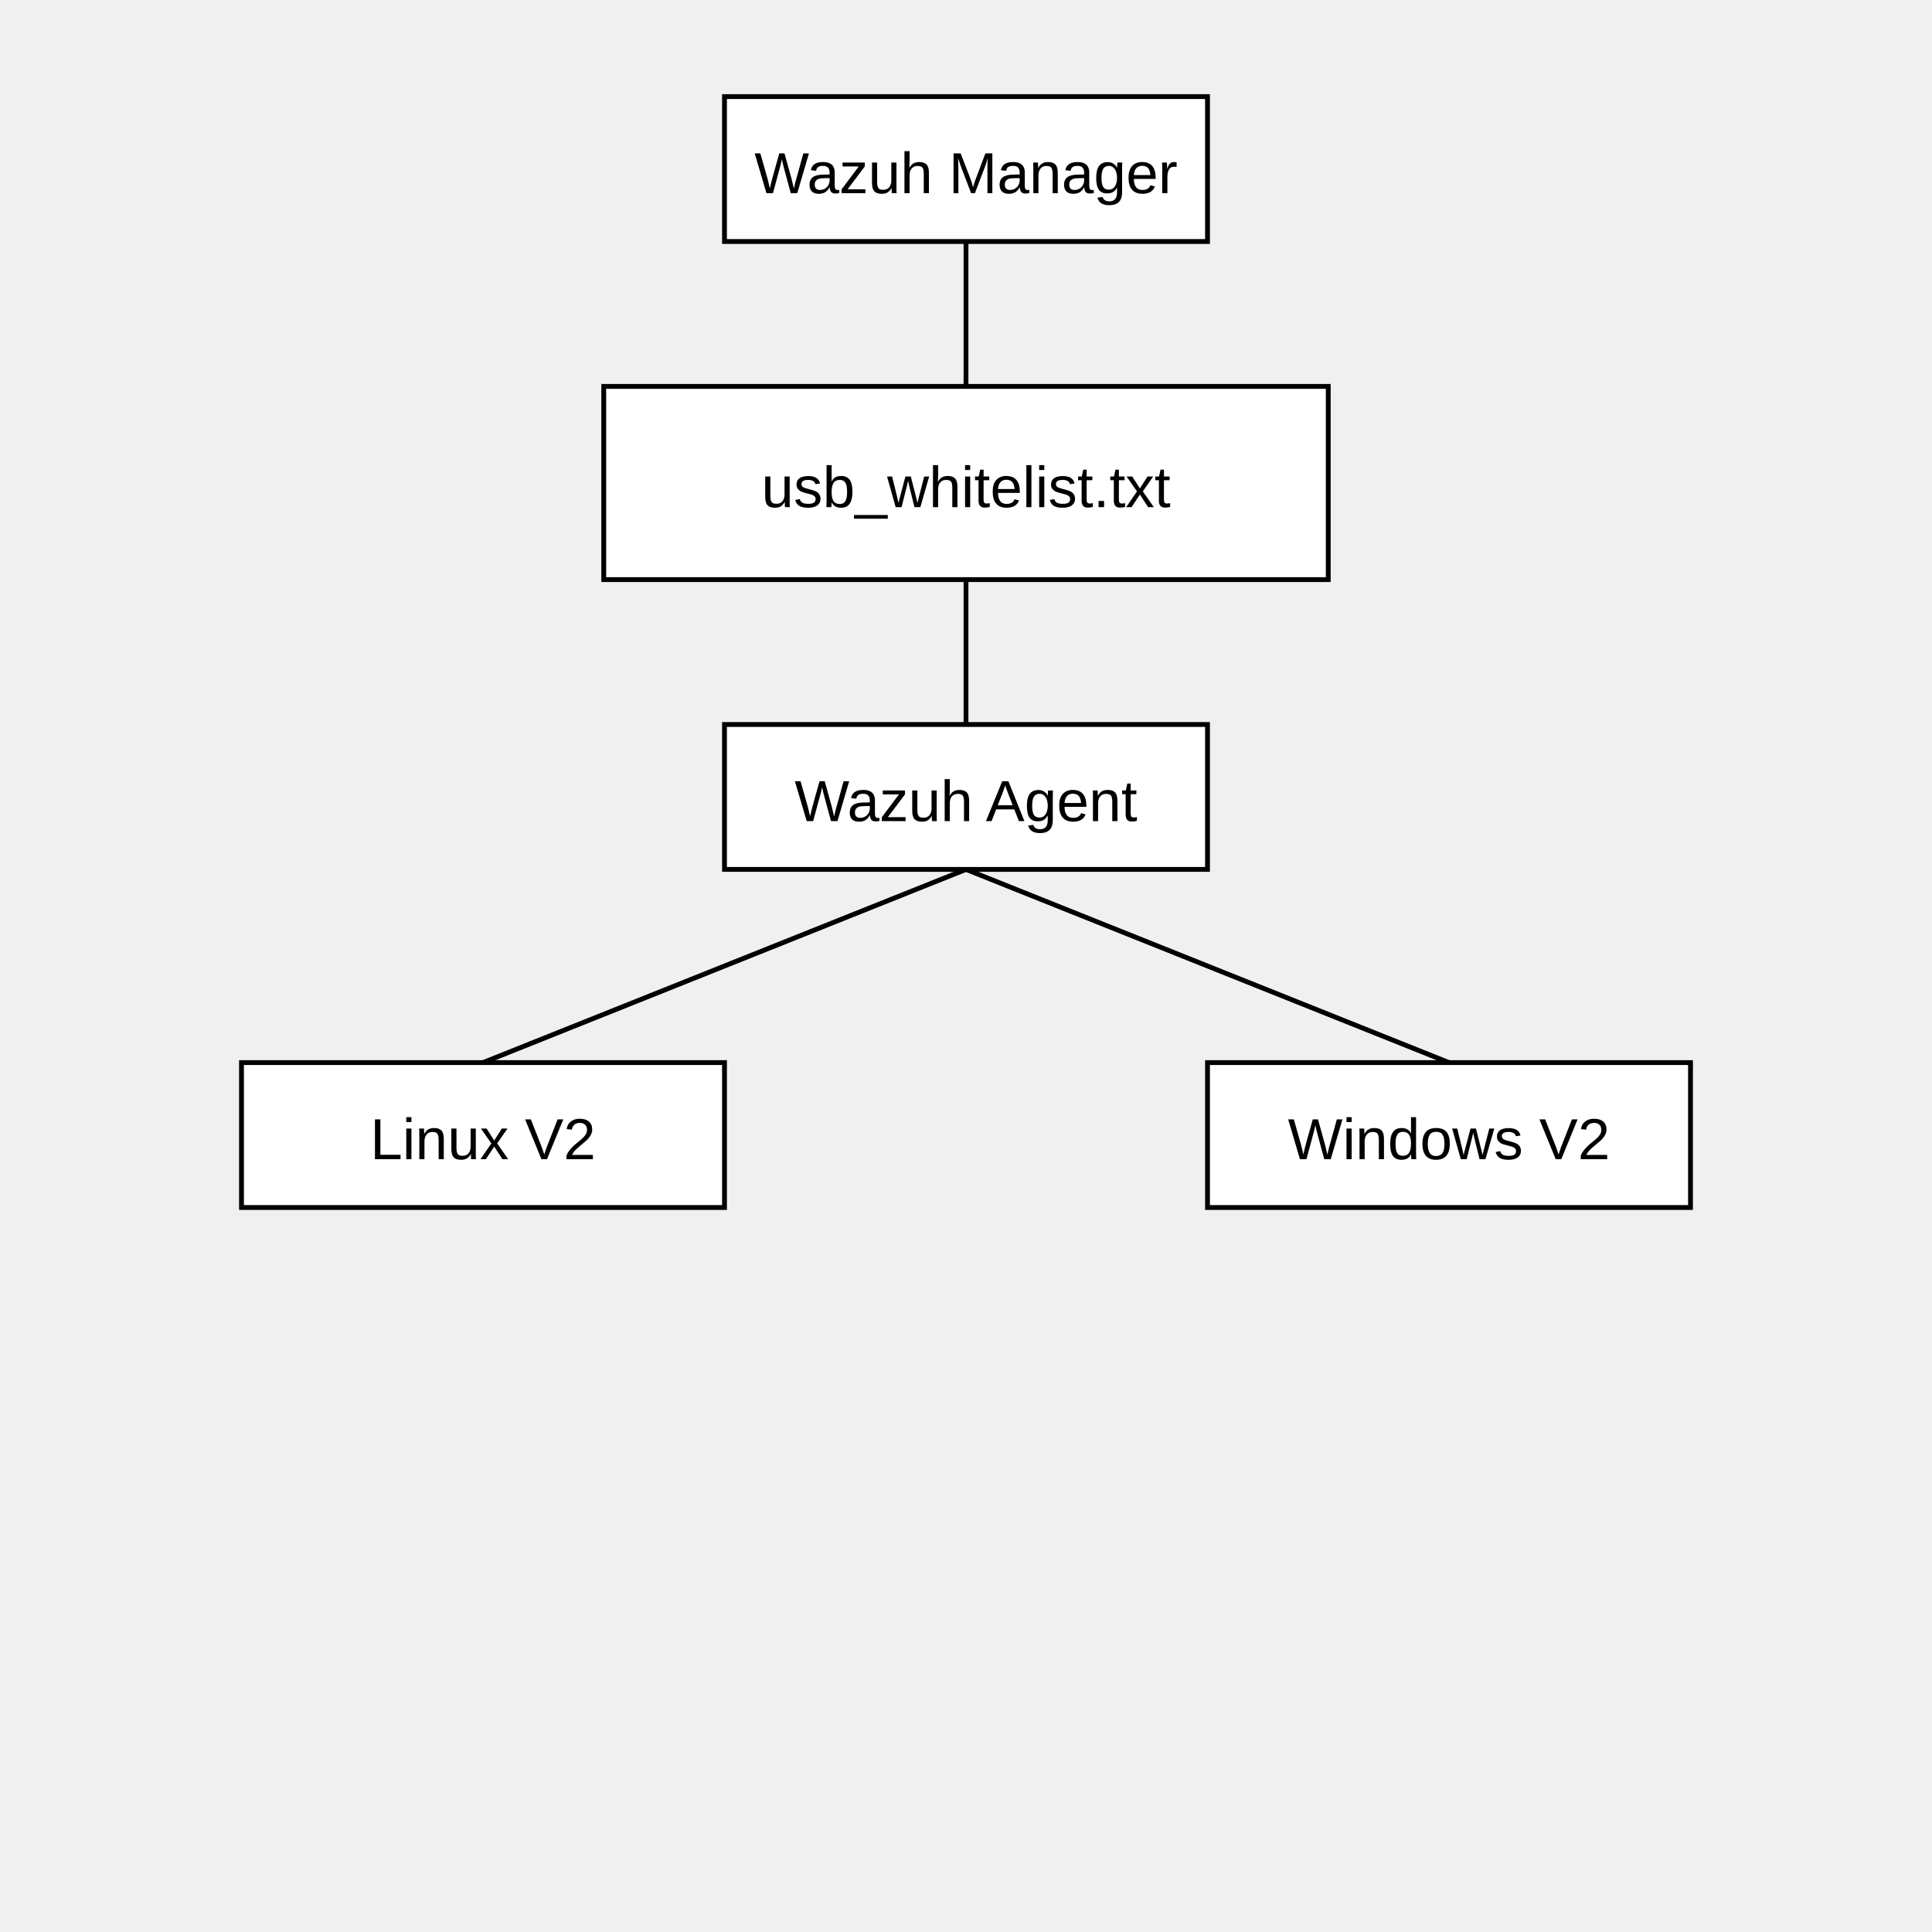
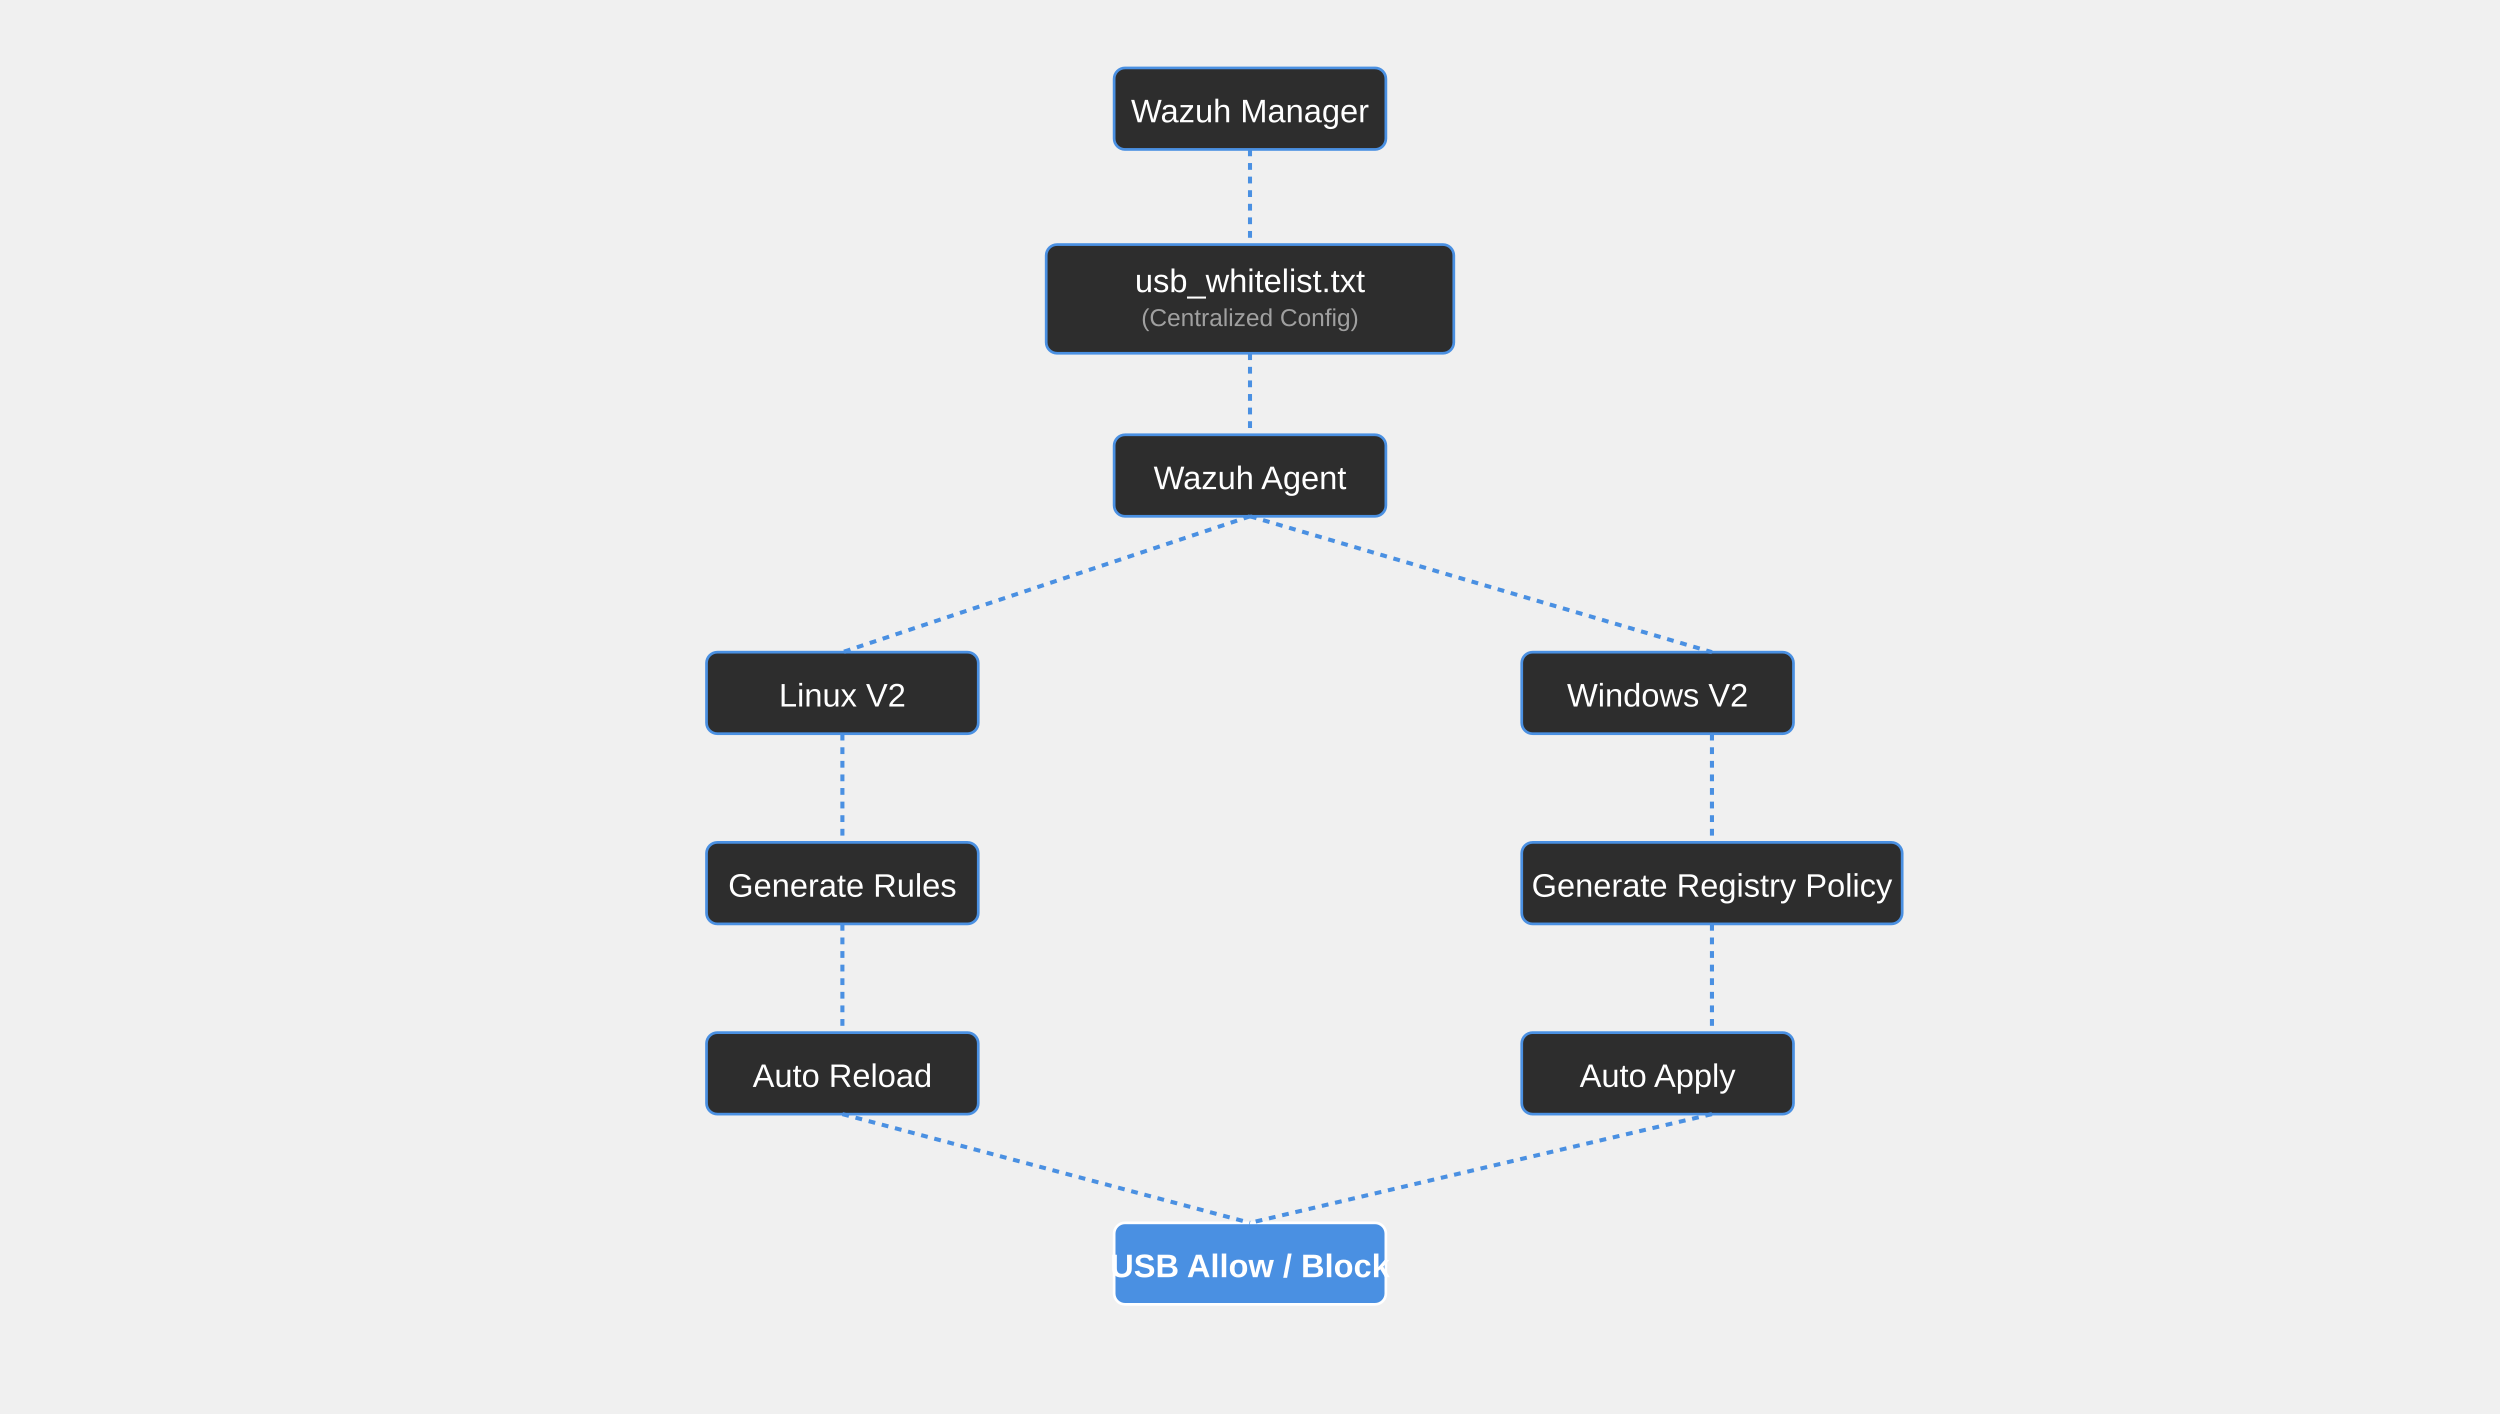
- <svg xmlns="http://www.w3.org/2000/svg" width="400" height="400">
+ <svg xmlns="http://www.w3.org/2000/svg" width="1840" height="1040" style="background-color: #1a1a1a;">
  <style>
-     rect { fill: white; stroke: black; stroke-width: 1; }
-     text { font-family: Arial; font-size: 12px; text-anchor: middle; }
-     line { stroke: black; stroke-width: 1; }
+     rect { fill: #2d2d2d; stroke: #4a90e2; stroke-width: 2; rx: 8; ry: 8; }
+     text { font-family: 'Segoe UI', Arial; font-size: 24px; fill: #ffffff; text-anchor: middle; }
+     line { stroke: #4a90e2; stroke-width: 3; stroke-dasharray: 5,5; }
+     .label { font-size: 18px; fill: #a0a0a0; }
  </style>
-   <rect x="150" y="20" width="100" height="30" />
-   <text x="200" y="40">Wazuh Manager</text>
-   <line x1="200" y1="50" x2="200" y2="80" />
-   <rect x="125" y="80" width="150" height="40" />
-   <text x="200" y="105">usb_whitelist.txt</text>
-   <line x1="200" y1="120" x2="200" y2="150" />
-   <rect x="150" y="150" width="100" height="30" />
-   <text x="200" y="170">Wazuh Agent</text>
-   <line x1="200" y1="180" x2="100" y2="220" />
-   <line x1="200" y1="180" x2="300" y2="220" />
-   <rect x="50" y="220" width="100" height="30" />
-   <text x="100" y="240">Linux V2</text>
-   <rect x="250" y="220" width="100" height="30" />
-   <text x="300" y="240">Windows V2</text>
+   <rect x="820" y="50" width="200" height="60" />
+   <text x="920" y="90">Wazuh Manager</text>
+   <rect x="770" y="180" width="300" height="80" />
+   <text x="920" y="215">usb_whitelist.txt</text>
+   <text x="920" y="240" class="label">(Centralized Config)</text>
+   <rect x="820" y="320" width="200" height="60" />
+   <text x="920" y="360">Wazuh Agent</text>
+   <rect x="520" y="480" width="200" height="60" />
+   <text x="620" y="520">Linux V2</text>
+   <rect x="1120" y="480" width="200" height="60" />
+   <text x="1220" y="520">Windows V2</text>
+   <rect x="520" y="620" width="200" height="60" />
+   <text x="620" y="660">Generate Rules</text>
+   <rect x="1120" y="620" width="280" height="60" />
+   <text x="1260" y="660">Generate Registry Policy</text>
+   <rect x="520" y="760" width="200" height="60" />
+   <text x="620" y="800">Auto Reload</text>
+   <rect x="1120" y="760" width="200" height="60" />
+   <text x="1220" y="800">Auto Apply</text>
+   <rect x="820" y="900" width="200" height="60" style="fill: #4a90e2; stroke: white;" />
+   <text x="920" y="940" style="fill: white; font-weight: bold;">USB Allow / Block</text>
+   <line x1="920" y1="110" x2="920" y2="180" />
+   <line x1="920" y1="260" x2="920" y2="320" />
+   <line x1="920" y1="380" x2="620" y2="480" />
+   <line x1="920" y1="380" x2="1260" y2="480" />
+   <line x1="620" y1="540" x2="620" y2="620" />
+   <line x1="1260" y1="540" x2="1260" y2="620" />
+   <line x1="620" y1="680" x2="620" y2="760" />
+   <line x1="1260" y1="680" x2="1260" y2="760" />
+   <line x1="620" y1="820" x2="920" y2="900" />
+   <line x1="1260" y1="820" x2="920" y2="900" />
</svg>
